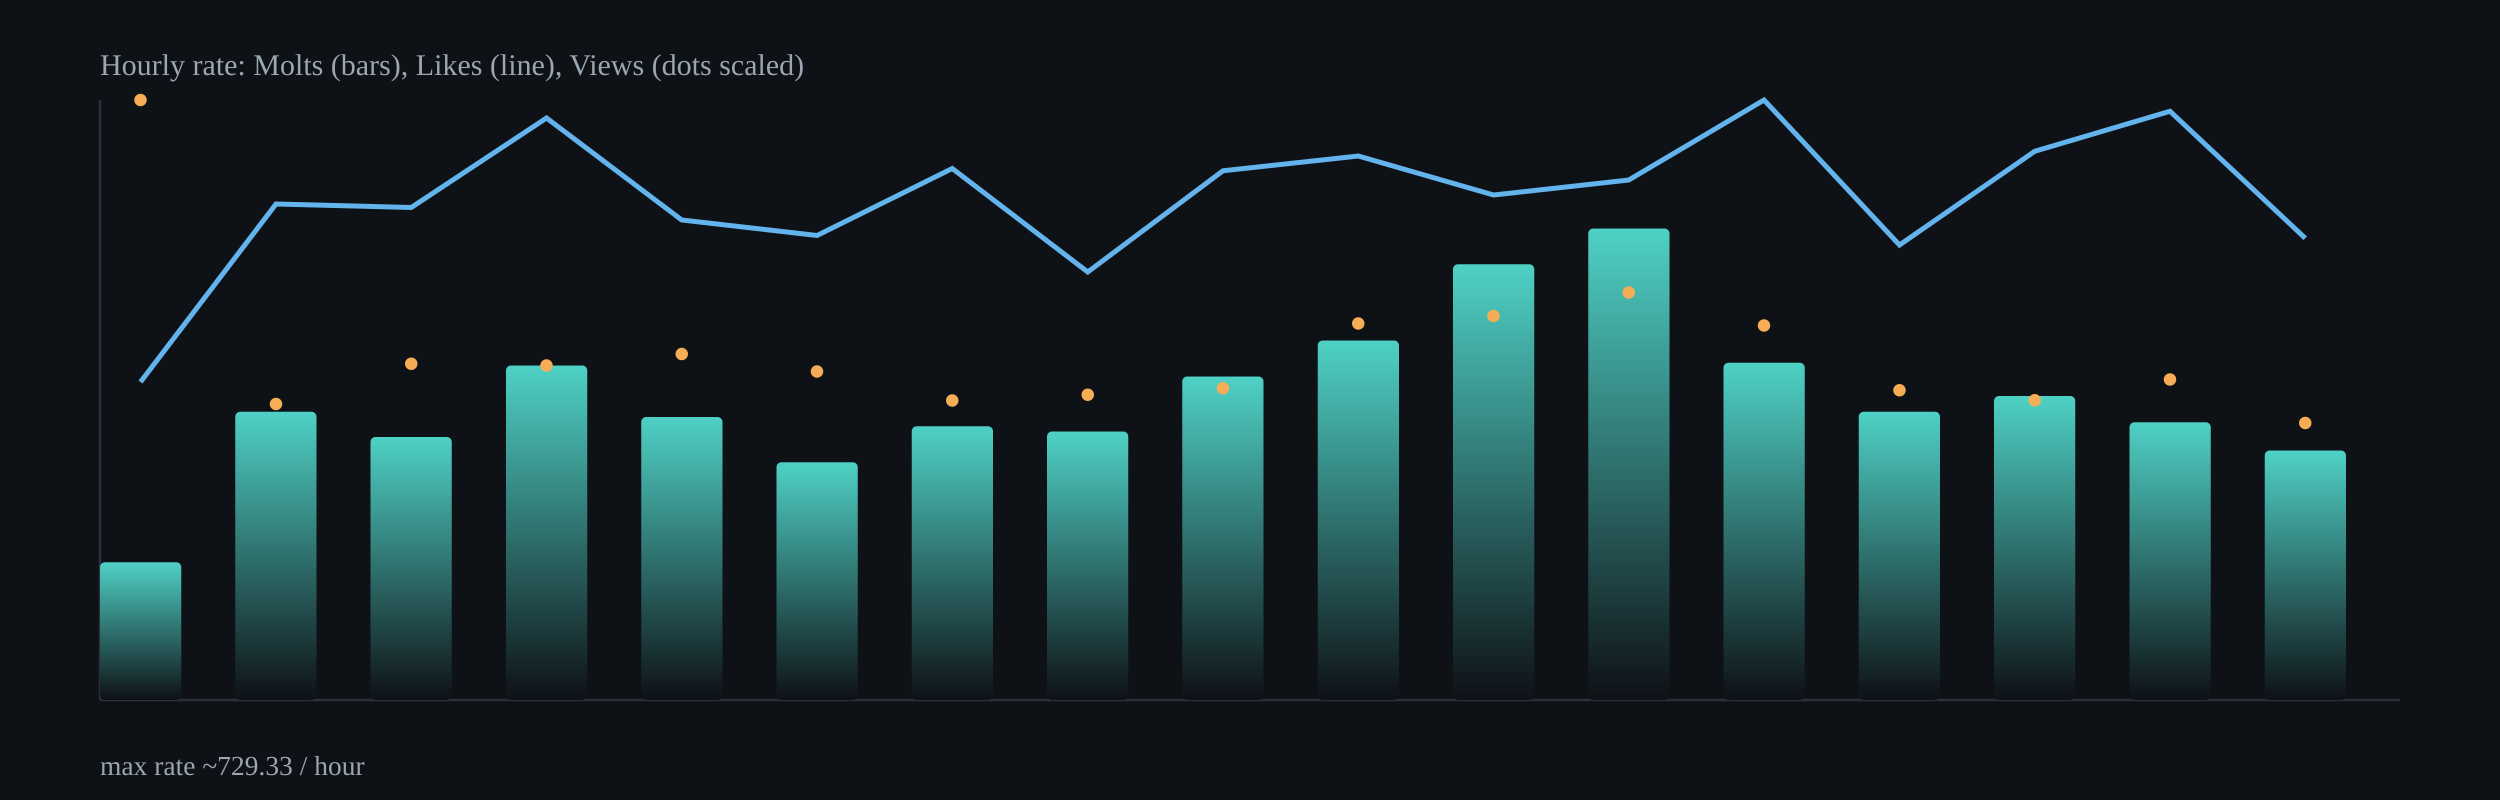
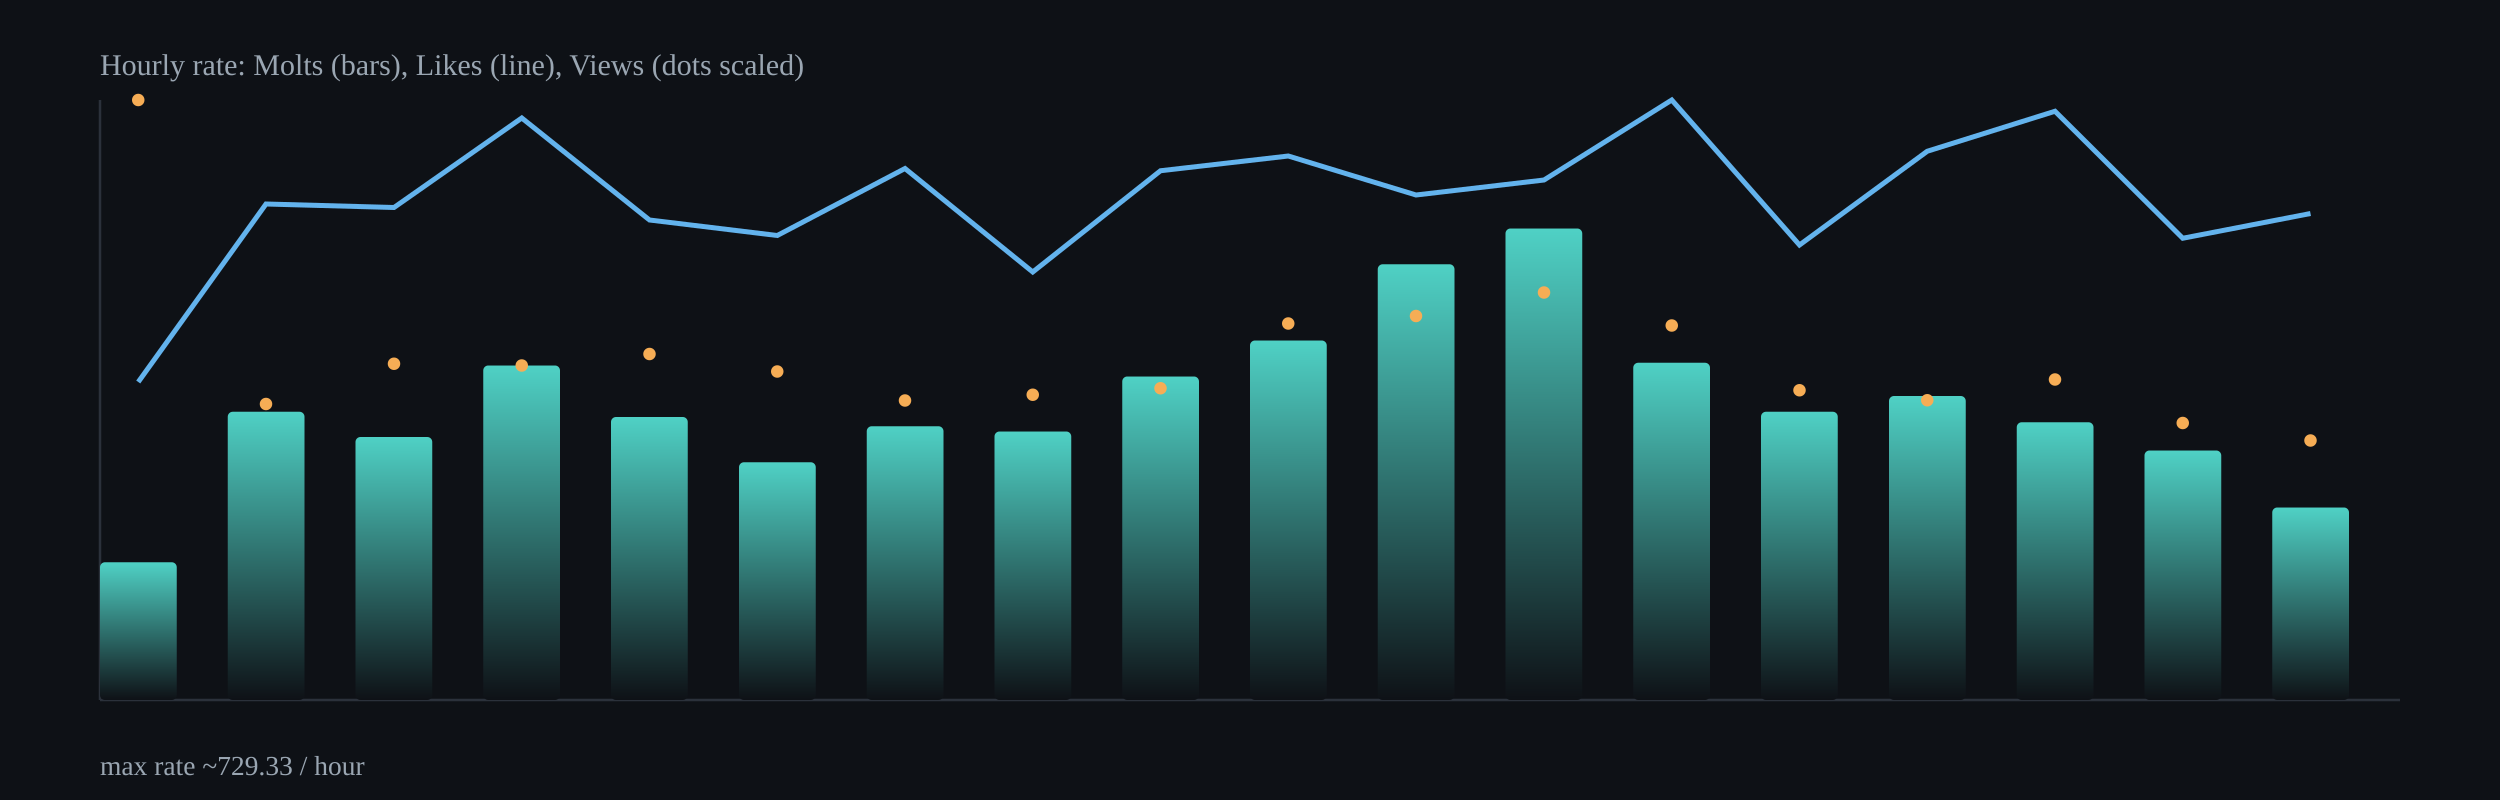
<svg xmlns="http://www.w3.org/2000/svg" width="1000" height="320" viewBox="0 0 1000 320">
  <defs>
    <linearGradient id="barGrad" x1="0" x2="0" y1="0" y2="1">
      <stop offset="0%" stop-color="#4fd1c5" />
      <stop offset="100%" stop-color="#0e1116" />
    </linearGradient>
  </defs>
  <rect x="0" y="0" width="1000" height="320" fill="#0e1116" />
  <g stroke="#2b313b" stroke-width="1">
    <line x1="40" y1="280" x2="960" y2="280" />
    <line x1="40" y1="40" x2="40" y2="280" />
  </g>
-   <rect x="40.0" y="224.9" width="32.5" height="55.1" rx="2" fill="url(#barGrad)" />
-   <rect x="94.1" y="164.7" width="32.5" height="115.3" rx="2" fill="url(#barGrad)" />
-   <rect x="148.2" y="174.8" width="32.5" height="105.2" rx="2" fill="url(#barGrad)" />
-   <rect x="202.4" y="146.2" width="32.5" height="133.8" rx="2" fill="url(#barGrad)" />
-   <rect x="256.5" y="166.8" width="32.5" height="113.2" rx="2" fill="url(#barGrad)" />
-   <rect x="310.6" y="184.9" width="32.5" height="95.1" rx="2" fill="url(#barGrad)" />
-   <rect x="364.7" y="170.5" width="32.5" height="109.5" rx="2" fill="url(#barGrad)" />
-   <rect x="418.8" y="172.6" width="32.5" height="107.4" rx="2" fill="url(#barGrad)" />
-   <rect x="472.9" y="150.6" width="32.5" height="129.4" rx="2" fill="url(#barGrad)" />
-   <rect x="527.1" y="136.2" width="32.5" height="143.8" rx="2" fill="url(#barGrad)" />
-   <rect x="581.2" y="105.7" width="32.5" height="174.3" rx="2" fill="url(#barGrad)" />
-   <rect x="635.3" y="91.4" width="32.5" height="188.6" rx="2" fill="url(#barGrad)" />
-   <rect x="689.4" y="145.1" width="32.5" height="134.9" rx="2" fill="url(#barGrad)" />
-   <rect x="743.5" y="164.7" width="32.5" height="115.3" rx="2" fill="url(#barGrad)" />
-   <rect x="797.6" y="158.4" width="32.5" height="121.6" rx="2" fill="url(#barGrad)" />
-   <rect x="851.8" y="168.9" width="32.5" height="111.1" rx="2" fill="url(#barGrad)" />
-   <rect x="905.9" y="180.2" width="32.5" height="99.8" rx="2" fill="url(#barGrad)" />
-   <polyline fill="none" stroke="#63b3ed" stroke-width="2" points="56.2,152.8 110.4,81.6 164.5,83.0 218.6,47.2 272.7,88.0 326.8,94.2 380.9,67.4 435.1,108.8 489.2,68.3 543.3,62.4 597.4,78.0 651.5,72.0 705.6,40.0 759.8,98.0 813.9,60.5 868.0,44.5 922.1,95.3" />
-   <circle cx="56.2" cy="40.0" r="2.5" fill="#f6ad55" />
-   <circle cx="110.4" cy="161.6" r="2.5" fill="#f6ad55" />
-   <circle cx="164.5" cy="145.5" r="2.5" fill="#f6ad55" />
-   <circle cx="218.6" cy="146.2" r="2.5" fill="#f6ad55" />
-   <circle cx="272.7" cy="141.6" r="2.5" fill="#f6ad55" />
-   <circle cx="326.8" cy="148.6" r="2.5" fill="#f6ad55" />
-   <circle cx="380.9" cy="160.2" r="2.5" fill="#f6ad55" />
-   <circle cx="435.1" cy="157.9" r="2.5" fill="#f6ad55" />
-   <circle cx="489.2" cy="155.3" r="2.5" fill="#f6ad55" />
-   <circle cx="543.3" cy="129.4" r="2.5" fill="#f6ad55" />
-   <circle cx="597.4" cy="126.4" r="2.5" fill="#f6ad55" />
-   <circle cx="651.5" cy="117.0" r="2.5" fill="#f6ad55" />
-   <circle cx="705.6" cy="130.2" r="2.5" fill="#f6ad55" />
-   <circle cx="759.8" cy="156.1" r="2.5" fill="#f6ad55" />
-   <circle cx="813.9" cy="160.1" r="2.5" fill="#f6ad55" />
-   <circle cx="868.0" cy="151.8" r="2.5" fill="#f6ad55" />
-   <circle cx="922.1" cy="169.2" r="2.5" fill="#f6ad55" />
+   <rect x="40.0" y="224.9" width="30.7" height="55.1" rx="2" fill="url(#barGrad)" />
+   <rect x="91.1" y="164.7" width="30.7" height="115.3" rx="2" fill="url(#barGrad)" />
+   <rect x="142.2" y="174.8" width="30.7" height="105.2" rx="2" fill="url(#barGrad)" />
+   <rect x="193.3" y="146.2" width="30.7" height="133.8" rx="2" fill="url(#barGrad)" />
+   <rect x="244.4" y="166.8" width="30.7" height="113.2" rx="2" fill="url(#barGrad)" />
+   <rect x="295.6" y="184.9" width="30.7" height="95.1" rx="2" fill="url(#barGrad)" />
+   <rect x="346.7" y="170.5" width="30.7" height="109.5" rx="2" fill="url(#barGrad)" />
+   <rect x="397.8" y="172.6" width="30.7" height="107.4" rx="2" fill="url(#barGrad)" />
+   <rect x="448.9" y="150.6" width="30.7" height="129.4" rx="2" fill="url(#barGrad)" />
+   <rect x="500.0" y="136.2" width="30.7" height="143.8" rx="2" fill="url(#barGrad)" />
+   <rect x="551.1" y="105.7" width="30.7" height="174.3" rx="2" fill="url(#barGrad)" />
+   <rect x="602.2" y="91.4" width="30.7" height="188.6" rx="2" fill="url(#barGrad)" />
+   <rect x="653.3" y="145.1" width="30.7" height="134.9" rx="2" fill="url(#barGrad)" />
+   <rect x="704.4" y="164.7" width="30.7" height="115.3" rx="2" fill="url(#barGrad)" />
+   <rect x="755.6" y="158.4" width="30.7" height="121.6" rx="2" fill="url(#barGrad)" />
+   <rect x="806.7" y="168.9" width="30.7" height="111.1" rx="2" fill="url(#barGrad)" />
+   <rect x="857.8" y="180.2" width="30.7" height="99.8" rx="2" fill="url(#barGrad)" />
+   <rect x="908.9" y="203.0" width="30.7" height="77.0" rx="2" fill="url(#barGrad)" />
+   <polyline fill="none" stroke="#63b3ed" stroke-width="2" points="55.3,152.8 106.4,81.6 157.6,83.0 208.7,47.2 259.8,88.0 310.9,94.2 362.0,67.4 413.1,108.8 464.2,68.3 515.3,62.4 566.4,78.0 617.6,72.0 668.7,40.0 719.8,98.0 770.9,60.5 822.0,44.5 873.1,95.3 924.2,85.4" />
+   <circle cx="55.3" cy="40.0" r="2.5" fill="#f6ad55" />
+   <circle cx="106.4" cy="161.6" r="2.5" fill="#f6ad55" />
+   <circle cx="157.6" cy="145.5" r="2.5" fill="#f6ad55" />
+   <circle cx="208.7" cy="146.2" r="2.5" fill="#f6ad55" />
+   <circle cx="259.8" cy="141.6" r="2.5" fill="#f6ad55" />
+   <circle cx="310.9" cy="148.6" r="2.5" fill="#f6ad55" />
+   <circle cx="362.0" cy="160.2" r="2.5" fill="#f6ad55" />
+   <circle cx="413.1" cy="157.9" r="2.5" fill="#f6ad55" />
+   <circle cx="464.2" cy="155.3" r="2.5" fill="#f6ad55" />
+   <circle cx="515.3" cy="129.4" r="2.5" fill="#f6ad55" />
+   <circle cx="566.4" cy="126.4" r="2.5" fill="#f6ad55" />
+   <circle cx="617.6" cy="117.0" r="2.5" fill="#f6ad55" />
+   <circle cx="668.7" cy="130.2" r="2.5" fill="#f6ad55" />
+   <circle cx="719.8" cy="156.1" r="2.5" fill="#f6ad55" />
+   <circle cx="770.9" cy="160.1" r="2.5" fill="#f6ad55" />
+   <circle cx="822.0" cy="151.8" r="2.5" fill="#f6ad55" />
+   <circle cx="873.1" cy="169.2" r="2.5" fill="#f6ad55" />
+   <circle cx="924.2" cy="176.2" r="2.5" fill="#f6ad55" />
  <text x="40" y="30" fill="#9aa6b2" font-size="12">Hourly rate: Molts (bars), Likes (line), Views (dots scaled)</text>
  <text x="40" y="310" fill="#9aa6b2" font-size="11">max rate ~729.33 / hour</text>
</svg>
